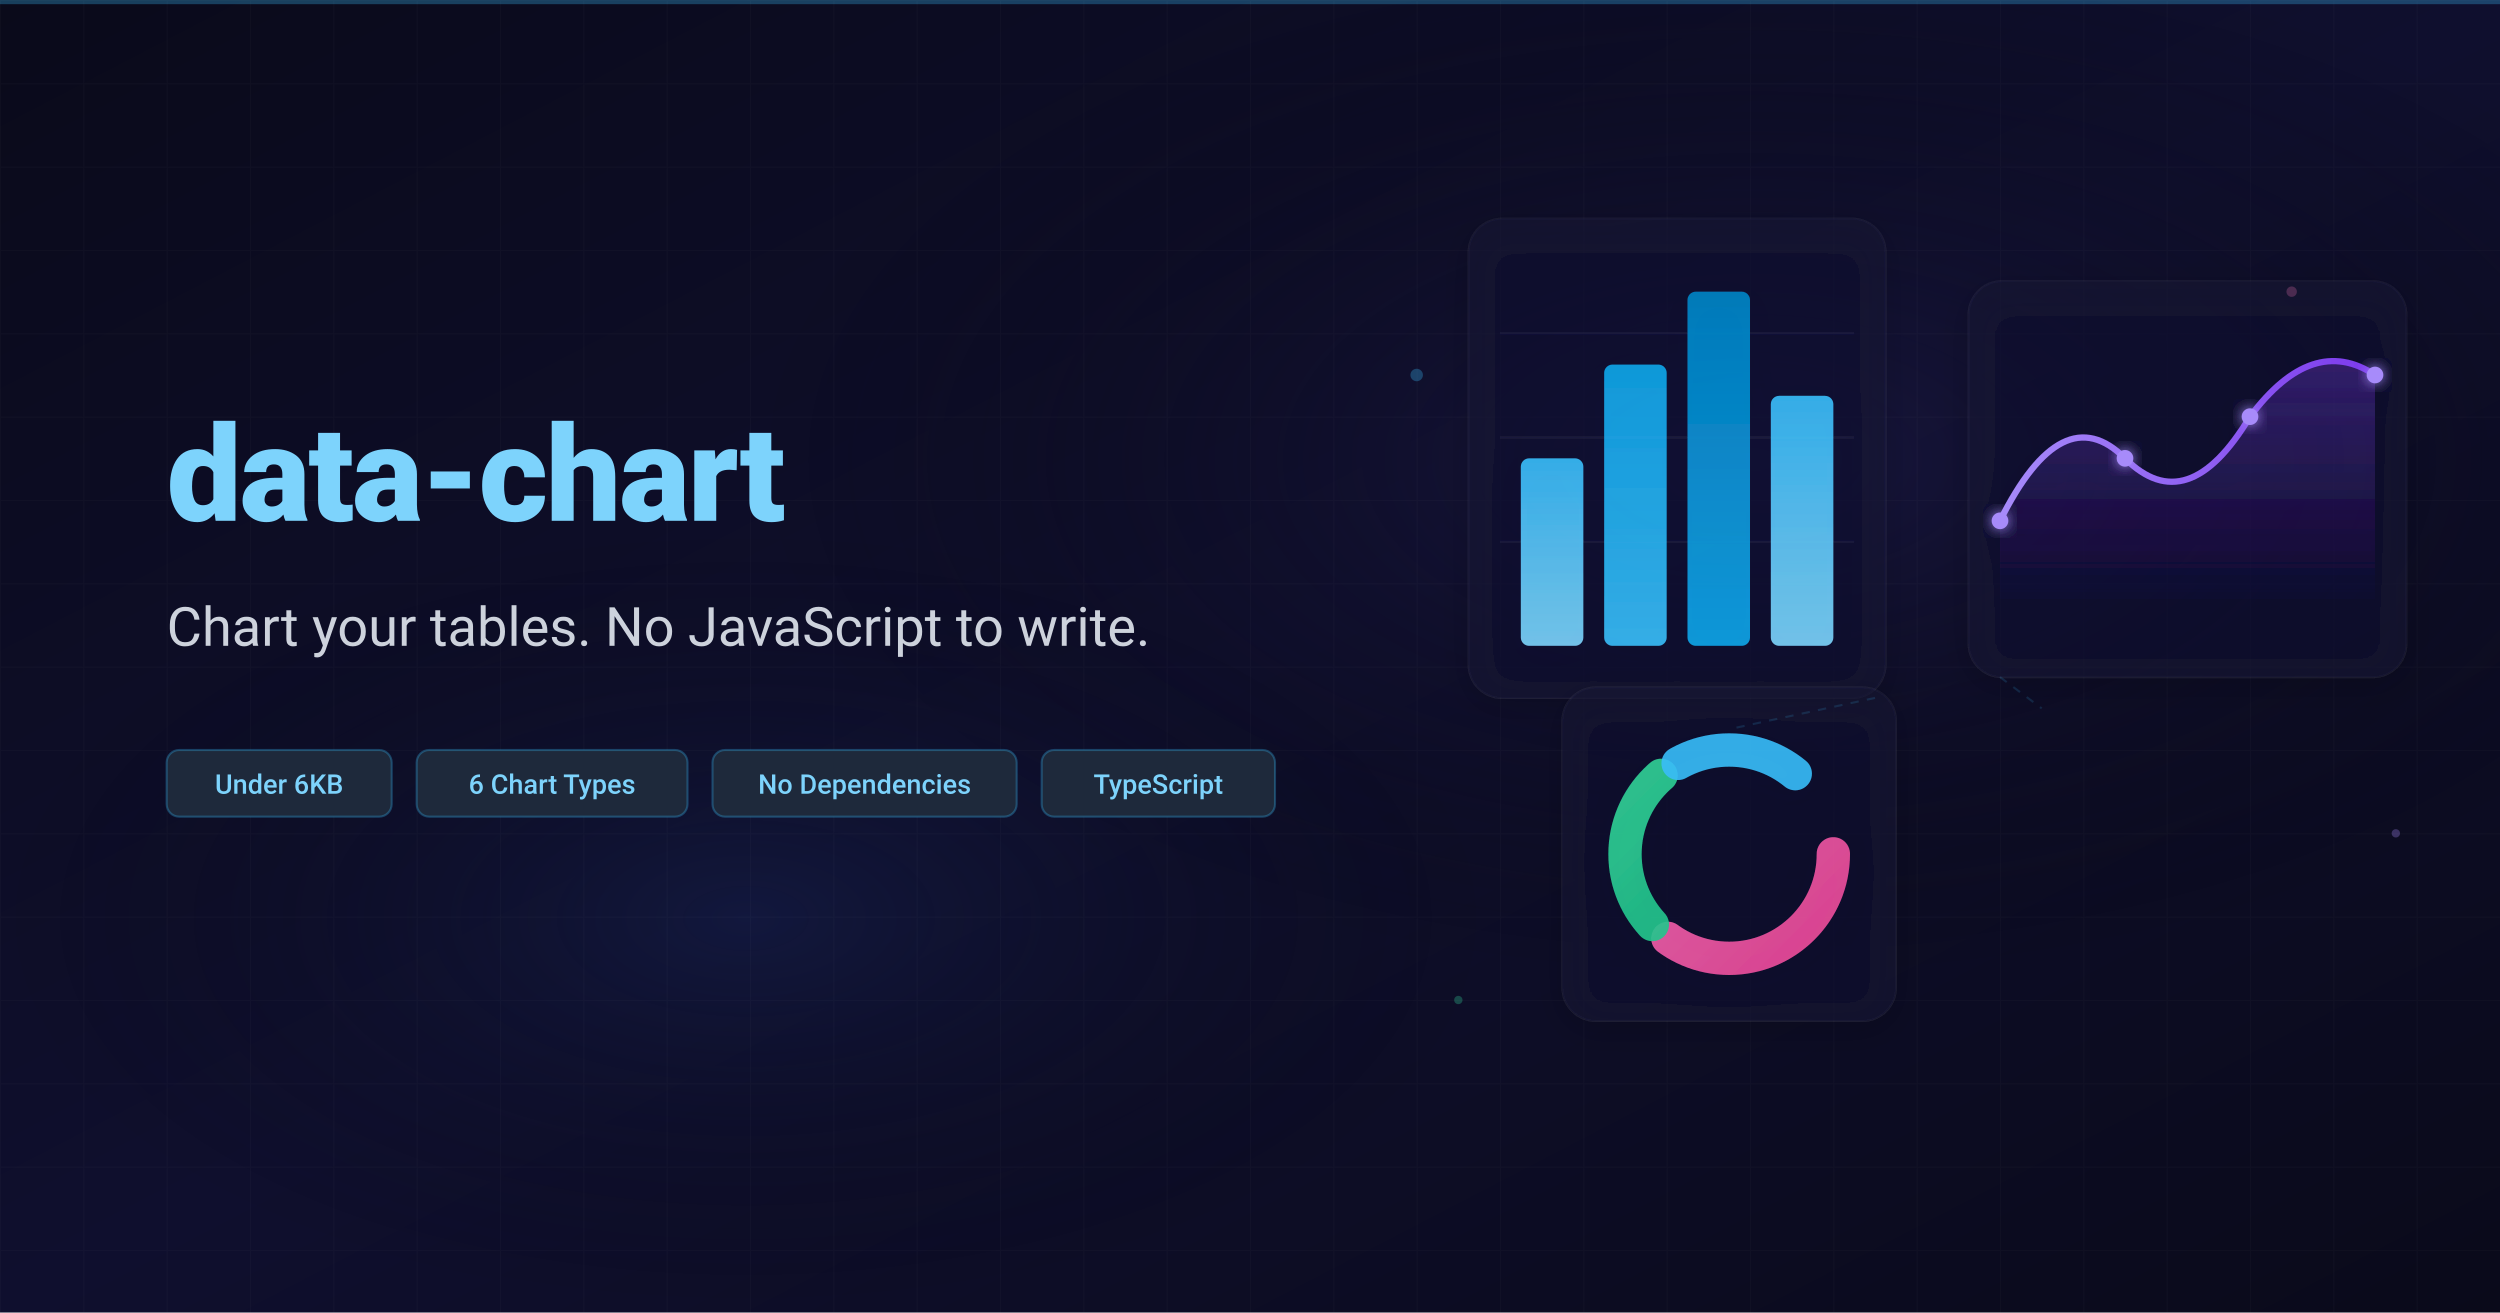
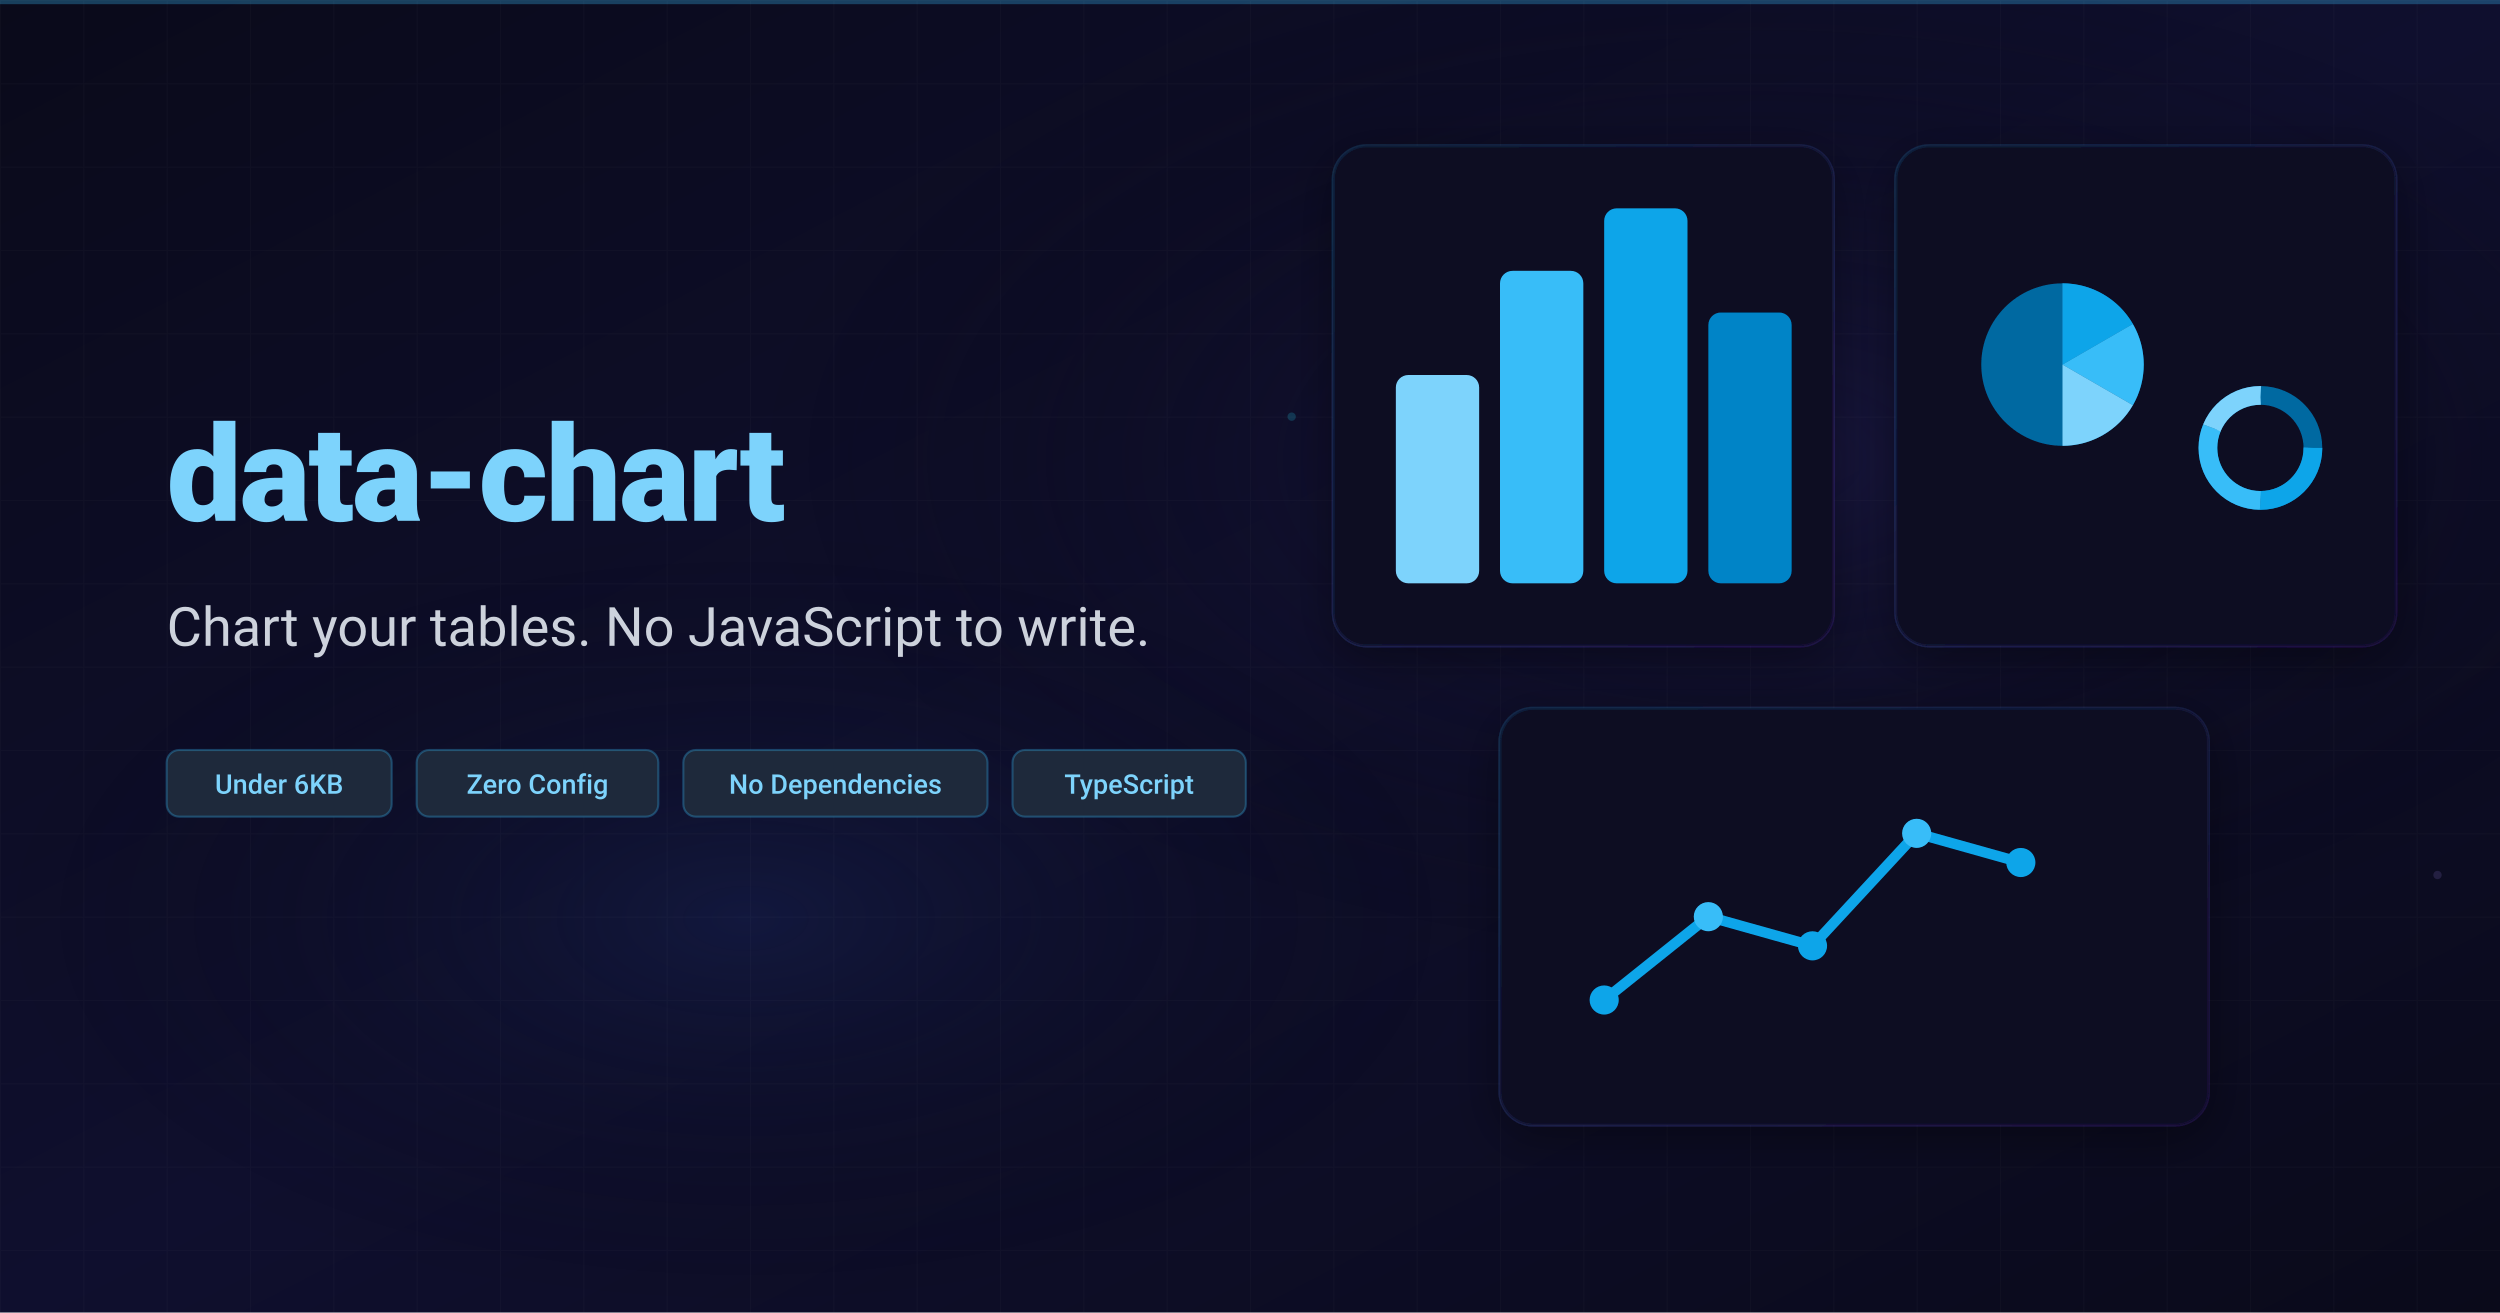
<svg xmlns="http://www.w3.org/2000/svg" viewBox="0 0 1200 630" width="1200" height="630">
  <defs>
    <linearGradient id="bg" x1="0" y1="0" x2="1" y2="1">
      <stop offset="0%" stop-color="#0a0a1a" />
      <stop offset="50%" stop-color="#0f0f2e" />
      <stop offset="100%" stop-color="#0a0a1a" />
    </linearGradient>
    <radialGradient id="glow1" cx="0.7" cy="0.35" r="0.4">
      <stop offset="0%" stop-color="#1e1b4b" stop-opacity="0.6" />
      <stop offset="100%" stop-color="transparent" stop-opacity="0" />
    </radialGradient>
    <radialGradient id="glow2" cx="0.3" cy="0.7" r="0.3">
      <stop offset="0%" stop-color="#172554" stop-opacity="0.4" />
      <stop offset="100%" stop-color="transparent" stop-opacity="0" />
    </radialGradient>
-     <linearGradient id="bar1" x1="0" y1="1" x2="0" y2="0">
-       <stop offset="0%" stop-color="#7dd3fc" />
-       <stop offset="100%" stop-color="#38bdf8" />
-     </linearGradient>
-     <linearGradient id="bar2" x1="0" y1="1" x2="0" y2="0">
-       <stop offset="0%" stop-color="#38bdf8" />
-       <stop offset="100%" stop-color="#0ea5e9" />
-     </linearGradient>
-     <linearGradient id="bar3" x1="0" y1="1" x2="0" y2="0">
-       <stop offset="0%" stop-color="#0ea5e9" />
-       <stop offset="100%" stop-color="#0284c7" />
-     </linearGradient>
-     <linearGradient id="lineGrad" x1="0" y1="0" x2="1" y2="0">
-       <stop offset="0%" stop-color="#a78bfa" />
-       <stop offset="100%" stop-color="#7c3aed" />
-     </linearGradient>
-     <linearGradient id="areaFill" x1="0" y1="0" x2="0" y2="1">
-       <stop offset="0%" stop-color="#7c3aed" stop-opacity="0.3" />
-       <stop offset="100%" stop-color="#7c3aed" stop-opacity="0" />
-     </linearGradient>
-     <linearGradient id="donut1" x1="0" y1="0" x2="1" y2="1">
-       <stop offset="0%" stop-color="#f472b6" />
-       <stop offset="100%" stop-color="#ec4899" />
-     </linearGradient>
-     <linearGradient id="donut2" x1="0" y1="0" x2="1" y2="1">
-       <stop offset="0%" stop-color="#34d399" />
-       <stop offset="100%" stop-color="#10b981" />
-     </linearGradient>
    <pattern id="grid" width="40" height="40" patternUnits="userSpaceOnUse">
      <path d="M 40 0 L 0 0 0 40" fill="none" stroke="#ffffff" stroke-opacity="0.02" stroke-width="1" />
    </pattern>
    <filter id="shadow" x="-20%" y="-20%" width="140%" height="140%">
-       <feDropShadow dx="0" dy="4" stdDeviation="8" flood-color="#000" flood-opacity="0.3" />
+       <feDropShadow dx="0" dy="6" stdDeviation="12" flood-color="#000" flood-opacity="0.4" />
    </filter>
-     <filter id="glowFilter" x="-50%" y="-50%" width="200%" height="200%">
-       <feGaussianBlur stdDeviation="3" result="blur" />
-       <feComposite in="SourceGraphic" in2="blur" operator="over" />
-     </filter>
+     <linearGradient id="dashBorder" x1="0" y1="0" x2="1" y2="1">
+       <stop offset="0%" stop-color="#38bdf8" stop-opacity="0.12" />
+       <stop offset="100%" stop-color="#7c3aed" stop-opacity="0.08" />
+     </linearGradient>
  </defs>
  <rect width="1200" height="630" fill="url(#bg)" />
  <rect width="1200" height="630" fill="url(#glow1)" />
  <rect width="1200" height="630" fill="url(#glow2)" />
  <rect width="1200" height="630" fill="url(#grid)" />
  <rect x="0" y="0" width="1200" height="2" fill="#38bdf8" opacity="0.3" />
-   <g transform="translate(720, 120)" filter="url(#shadow)">
-     <rect x="-15" y="-15" width="200" height="230" rx="16" fill="#111133" opacity="0.6" stroke="#ffffff" stroke-opacity="0.06" stroke-width="1" />
-     <line x1="0" y1="40" x2="170" y2="40" stroke="#ffffff" stroke-opacity="0.05" stroke-width="1" />
-     <line x1="0" y1="90" x2="170" y2="90" stroke="#ffffff" stroke-opacity="0.05" stroke-width="1" />
-     <line x1="0" y1="140" x2="170" y2="140" stroke="#ffffff" stroke-opacity="0.05" stroke-width="1" />
-     <rect x="10" y="100" width="30" height="90" rx="4" fill="url(#bar1)" opacity="0.9" />
-     <rect x="50" y="55" width="30" height="135" rx="4" fill="url(#bar2)" opacity="0.9" />
-     <rect x="90" y="20" width="30" height="170" rx="4" fill="url(#bar3)" opacity="0.9" />
-     <rect x="130" y="70" width="30" height="120" rx="4" fill="url(#bar1)" opacity="0.9" />
+   <g transform="translate(640, 70)" filter="url(#shadow)">
+     <rect x="0" y="0" width="240" height="240" rx="16" fill="#0a0a20" stroke="url(#dashBorder)" stroke-width="1.5" />
+     <g transform="translate(120, 130) scale(2)">
+       <rect x="-45" y="-10" width="20" height="50" rx="3" fill="#7dd3fc" />
+       <rect x="-20" y="-35" width="20" height="75" rx="3" fill="#38bdf8" />
+       <rect x="5" y="-50" width="20" height="90" rx="3" fill="#0ea5e9" />
+       <rect x="30" y="-25" width="20" height="65" rx="3" fill="#0284c7" />
+     </g>
  </g>
-   <g transform="translate(960, 150)" filter="url(#shadow)">
-     <rect x="-15" y="-15" width="210" height="190" rx="16" fill="#111133" opacity="0.6" stroke="#ffffff" stroke-opacity="0.06" stroke-width="1" />
-     <path d="M 0 140 L 0 100 Q 30 40, 60 70 Q 90 100, 120 50 Q 150 10, 180 30 L 180 140 Z" fill="url(#areaFill)" />
-     <path d="M 0 100 Q 30 40, 60 70 Q 90 100, 120 50 Q 150 10, 180 30" fill="none" stroke="url(#lineGrad)" stroke-width="3" stroke-linecap="round" />
-     <circle cx="0" cy="100" r="4" fill="#a78bfa" filter="url(#glowFilter)" />
-     <circle cx="60" cy="70" r="4" fill="#a78bfa" filter="url(#glowFilter)" />
-     <circle cx="120" cy="50" r="4" fill="#a78bfa" filter="url(#glowFilter)" />
-     <circle cx="180" cy="30" r="4" fill="#a78bfa" filter="url(#glowFilter)" />
+   <g transform="translate(910, 70)" filter="url(#shadow)">
+     <rect x="0" y="0" width="240" height="240" rx="16" fill="#0a0a20" stroke="url(#dashBorder)" stroke-width="1.5" />
+     <g transform="translate(80, 105) scale(1.3)">
+       <circle cx="0" cy="0" r="30" fill="#0369a1" />
+       <path d="M0,0 L0,-30 A30,30 0 0,1 25.98,-15 Z" fill="#0ea5e9" />
+       <path d="M0,0 L25.98,-15 A30,30 0 0,1 25.98,15 Z" fill="#38bdf8" />
+       <path d="M0,0 L25.98,15 A30,30 0 0,1 0,30 Z" fill="#7dd3fc" />
+     </g>
+     <g transform="translate(175, 145) scale(0.9)">
+       <circle cx="0" cy="0" r="28" stroke="#0369a1" stroke-width="10" fill="none" />
+       <circle cx="0" cy="0" r="28" stroke="#0ea5e9" stroke-width="10" fill="none" stroke-dasharray="44 132" stroke-dashoffset="0" />
+       <circle cx="0" cy="0" r="28" stroke="#38bdf8" stroke-width="10" fill="none" stroke-dasharray="55 121" stroke-dashoffset="-44" />
+       <circle cx="0" cy="0" r="28" stroke="#7dd3fc" stroke-width="10" fill="none" stroke-dasharray="33 143" stroke-dashoffset="-99" />
+     </g>
  </g>
-   <g transform="translate(830, 410)" filter="url(#shadow)">
-     <rect x="-80" y="-80" width="160" height="160" rx="16" fill="#111133" opacity="0.6" stroke="#ffffff" stroke-opacity="0.06" stroke-width="1" />
-     <circle cx="0" cy="0" r="50" fill="none" stroke="url(#donut1)" stroke-width="16" stroke-dasharray="110 204" stroke-dashoffset="0" stroke-linecap="round" opacity="0.9" />
-     <circle cx="0" cy="0" r="50" fill="none" stroke="url(#donut2)" stroke-width="16" stroke-dasharray="80 234" stroke-dashoffset="-120" stroke-linecap="round" opacity="0.9" />
-     <circle cx="0" cy="0" r="50" fill="none" stroke="#38bdf8" stroke-width="16" stroke-dasharray="60 254" stroke-dashoffset="-210" stroke-linecap="round" opacity="0.9" />
+   <g transform="translate(720, 340)" filter="url(#shadow)">
+     <rect x="0" y="0" width="340" height="200" rx="16" fill="#0a0a20" stroke="url(#dashBorder)" stroke-width="1.5" />
+     <g transform="translate(30, 30) scale(2)">
+       <polyline points="10,55 35,35 60,42 85,15 110,22" stroke="#0ea5e9" stroke-width="2.5" fill="none" stroke-linecap="round" stroke-linejoin="round" />
+       <circle cx="10" cy="55" r="3.5" fill="#0ea5e9" />
+       <circle cx="35" cy="35" r="3.5" fill="#38bdf8" />
+       <circle cx="60" cy="42" r="3.5" fill="#0ea5e9" />
+       <circle cx="85" cy="15" r="3.5" fill="#38bdf8" />
+       <circle cx="110" cy="22" r="3.5" fill="#0ea5e9" />
+     </g>
  </g>
-   <g stroke="#38bdf8" stroke-opacity="0.15" stroke-width="1" stroke-dasharray="4 4">
-     <line x1="900" y1="335" x2="830" y2="350" />
-     <line x1="960" y1="325" x2="980" y2="340" />
-   </g>
-   <circle cx="680" cy="180" r="3" fill="#38bdf8" opacity="0.3" />
-   <circle cx="1150" cy="400" r="2" fill="#a78bfa" opacity="0.3" />
-   <circle cx="1100" cy="140" r="2.5" fill="#f472b6" opacity="0.25" />
-   <circle cx="700" cy="480" r="2" fill="#34d399" opacity="0.3" />
+   <circle cx="620" cy="200" r="2" fill="#22d3ee" opacity="0.2" />
+   <circle cx="1170" cy="420" r="2" fill="#a78bfa" opacity="0.15" />
  <text x="80" y="250" font-family="-apple-system, BlinkMacSystemFont, 'Segoe UI', Roboto, sans-serif" font-size="64" font-weight="800" fill="#7dd3fc" letter-spacing="-1">data-chart</text>
  <text x="80" y="310" font-family="-apple-system, BlinkMacSystemFont, 'Segoe UI', Roboto, sans-serif" font-size="26" font-weight="400" fill="#e2e8f0" opacity="0.9">Chart your tables. No JavaScript to write.</text>
  <g transform="translate(80, 360)">
    <g>
      <rect x="0" y="0" width="108" height="32" rx="6" fill="#1e293b" stroke="#38bdf8" stroke-opacity="0.3" stroke-width="1" />
      <text x="54" y="21" font-family="-apple-system, BlinkMacSystemFont, 'Segoe UI', Roboto, sans-serif" font-size="13" font-weight="500" fill="#7dd3fc" text-anchor="middle">Under 6KB</text>
    </g>
    <g transform="translate(120, 0)">
-       <rect x="0" y="0" width="130" height="32" rx="6" fill="#1e293b" stroke="#38bdf8" stroke-opacity="0.3" stroke-width="1" />
-       <text x="65" y="21" font-family="-apple-system, BlinkMacSystemFont, 'Segoe UI', Roboto, sans-serif" font-size="13" font-weight="500" fill="#7dd3fc" text-anchor="middle">6 Chart Types</text>
+       <rect x="0" y="0" width="116" height="32" rx="6" fill="#1e293b" stroke="#38bdf8" stroke-opacity="0.3" stroke-width="1" />
+       <text x="58" y="21" font-family="-apple-system, BlinkMacSystemFont, 'Segoe UI', Roboto, sans-serif" font-size="13" font-weight="500" fill="#7dd3fc" text-anchor="middle">Zero Config</text>
    </g>
-     <g transform="translate(262, 0)">
+     <g transform="translate(248, 0)">
      <rect x="0" y="0" width="146" height="32" rx="6" fill="#1e293b" stroke="#38bdf8" stroke-opacity="0.3" stroke-width="1" />
      <text x="73" y="21" font-family="-apple-system, BlinkMacSystemFont, 'Segoe UI', Roboto, sans-serif" font-size="13" font-weight="500" fill="#7dd3fc" text-anchor="middle">No Dependencies</text>
    </g>
-     <g transform="translate(420, 0)">
+     <g transform="translate(406, 0)">
      <rect x="0" y="0" width="112" height="32" rx="6" fill="#1e293b" stroke="#38bdf8" stroke-opacity="0.3" stroke-width="1" />
      <text x="56" y="21" font-family="-apple-system, BlinkMacSystemFont, 'Segoe UI', Roboto, sans-serif" font-size="13" font-weight="500" fill="#7dd3fc" text-anchor="middle">TypeScript</text>
    </g>
  </g>
</svg>
